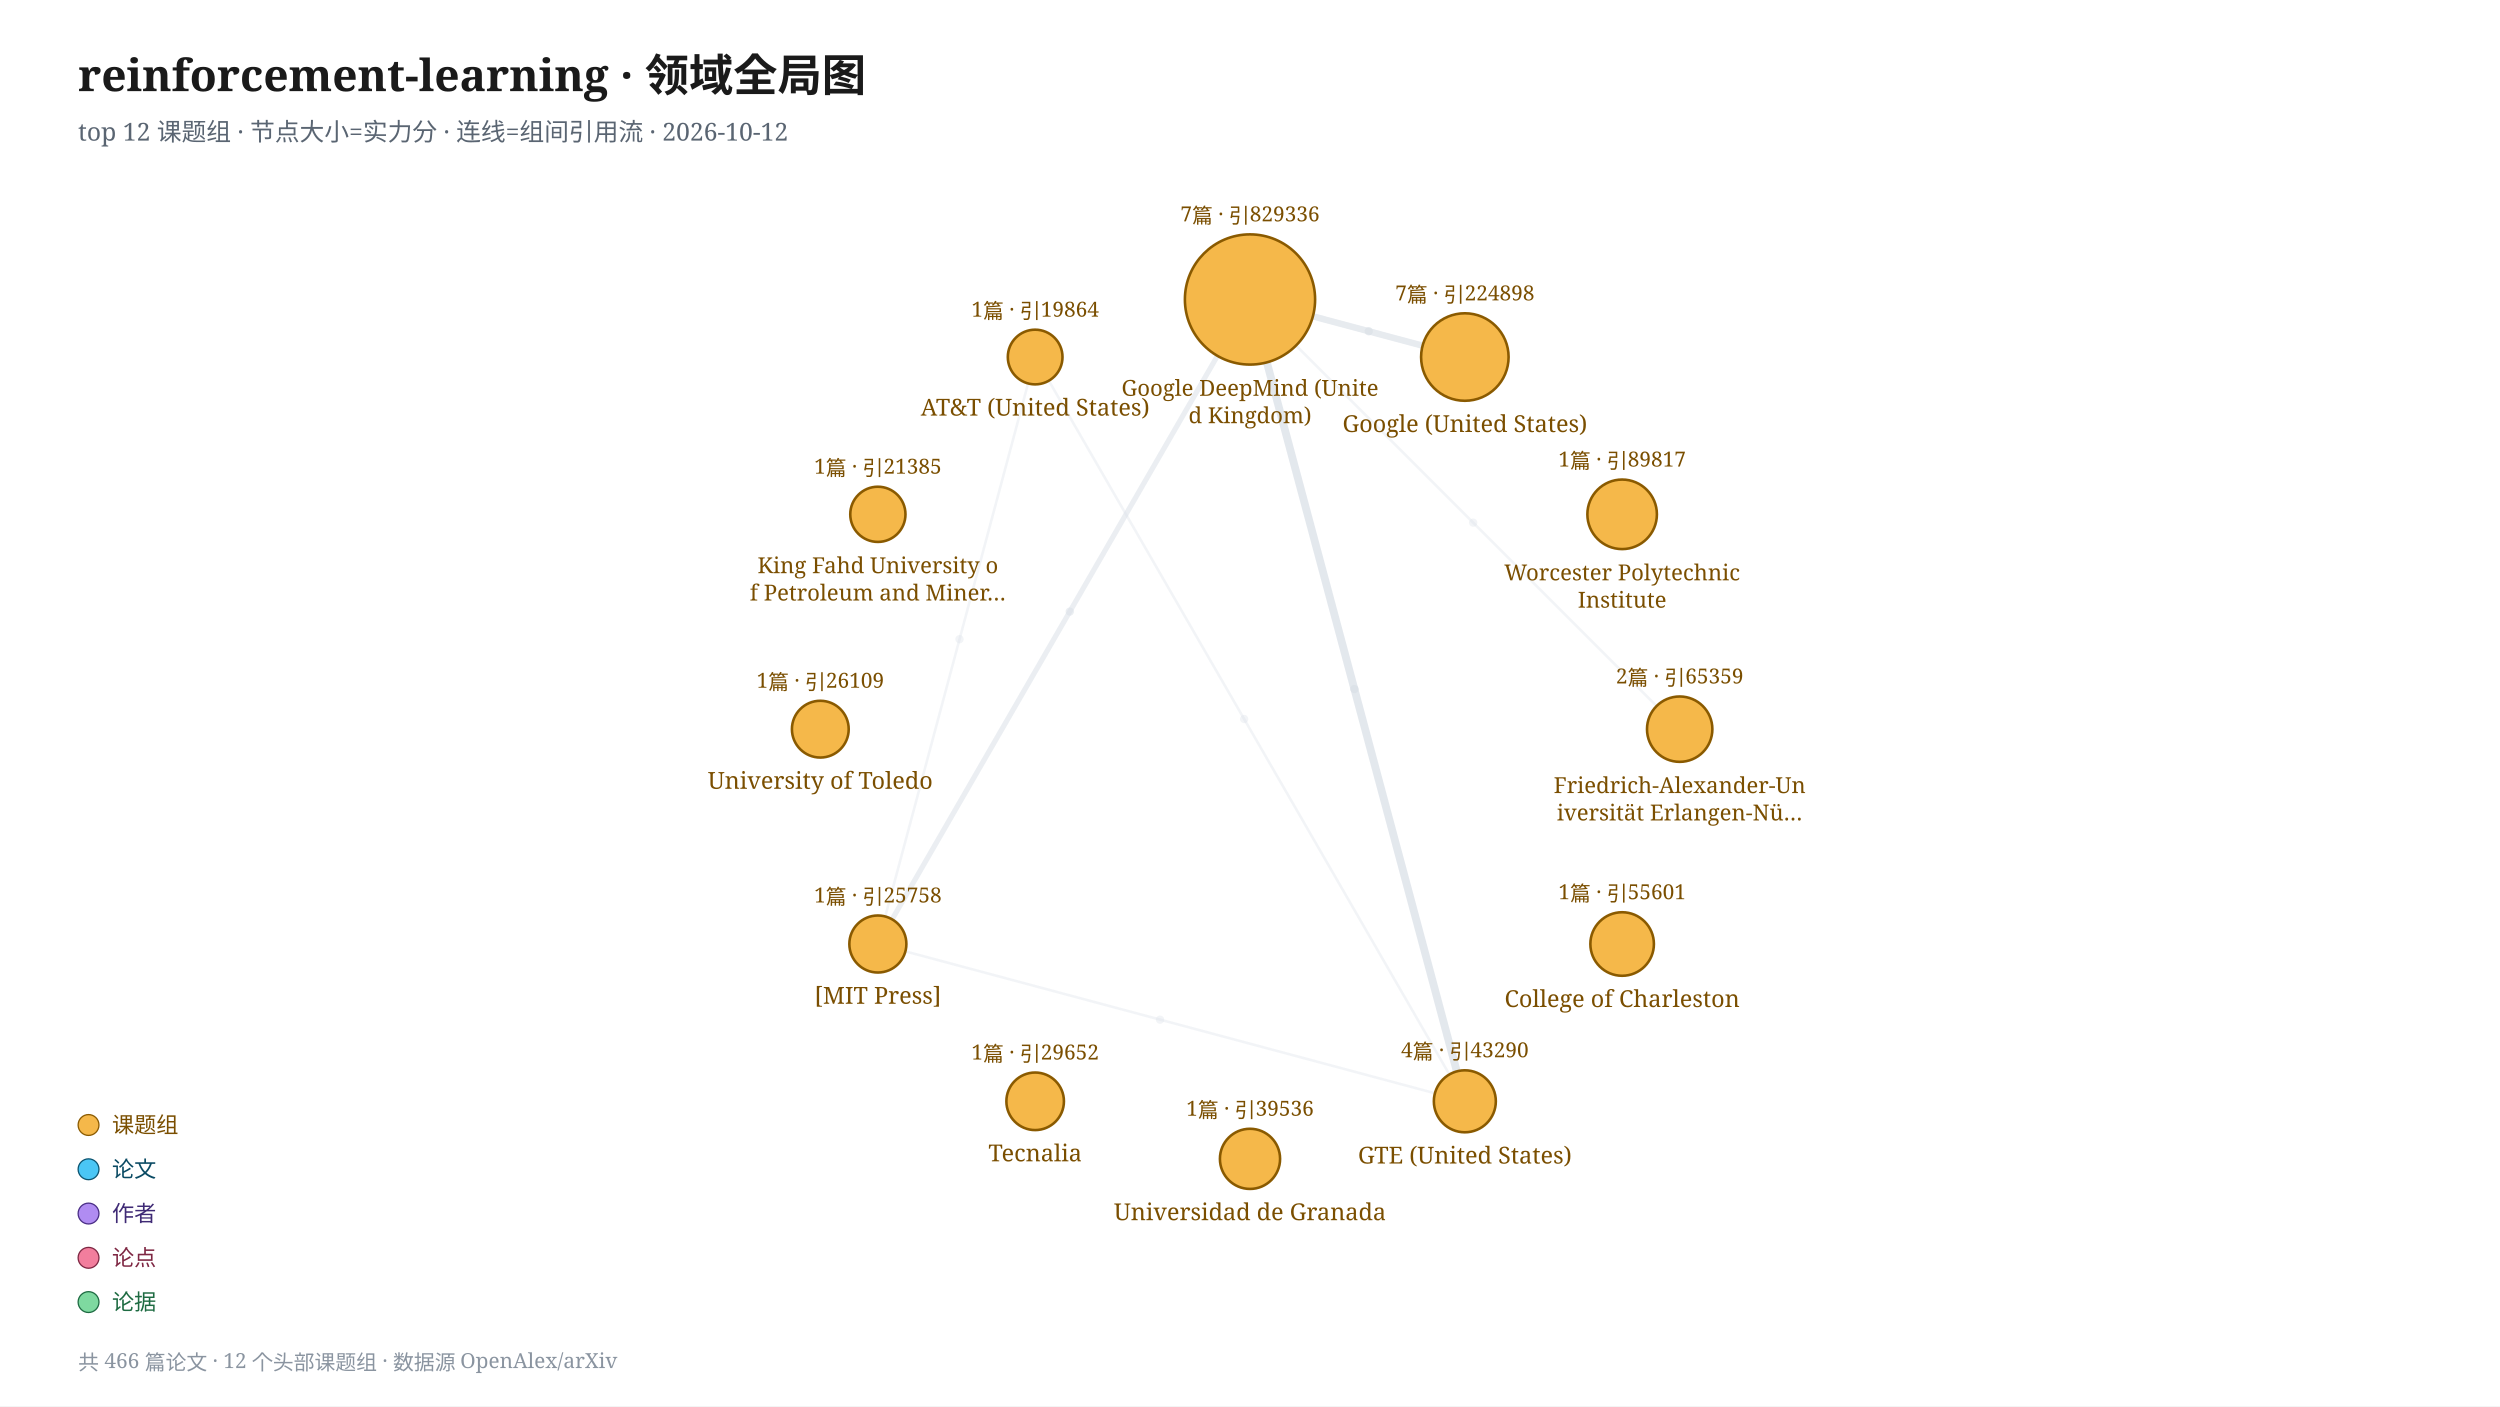
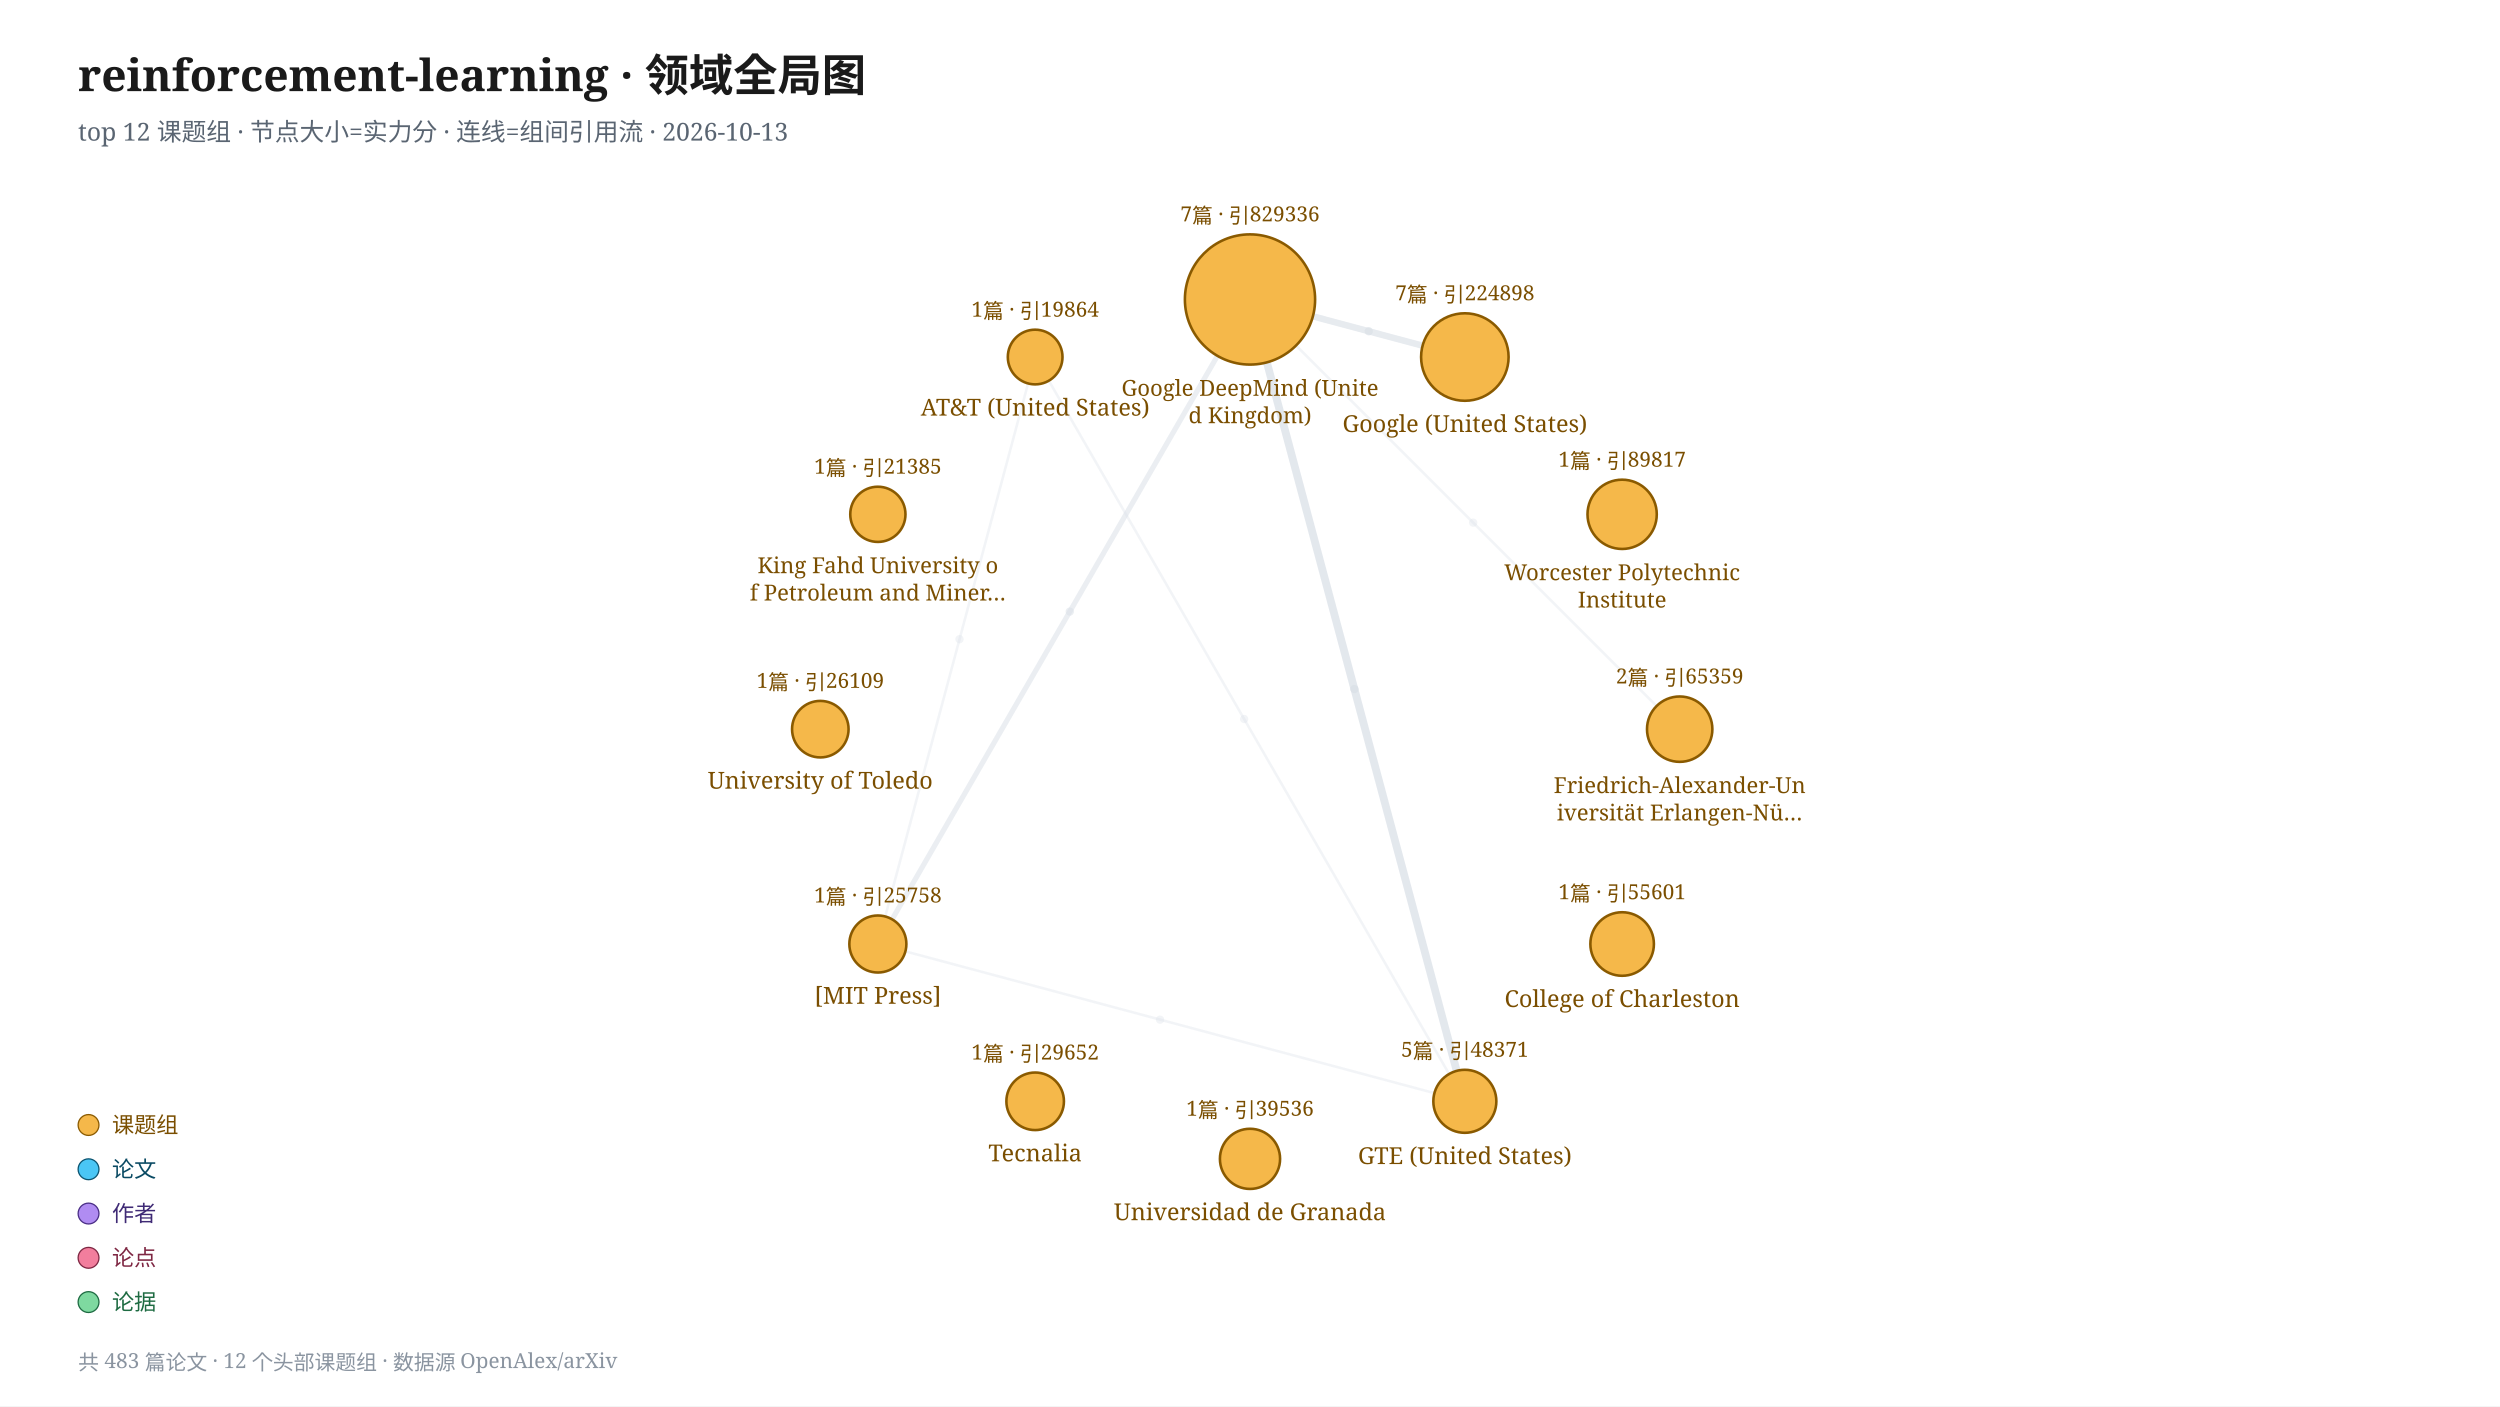
<svg xmlns="http://www.w3.org/2000/svg" width="1920" height="1080" viewBox="0 0 1920 1080">
  <defs>
    <filter id="glow">
      <feGaussianBlur stdDeviation="9" result="b" />
      <feMerge>
        <feMergeNode in="b" />
        <feMergeNode in="SourceGraphic" />
      </feMerge>
    </filter>
    <filter id="soft">
      <feGaussianBlur stdDeviation="4" result="b" />
      <feMerge>
        <feMergeNode in="b" />
        <feMergeNode in="SourceGraphic" />
      </feMerge>
    </filter>
  </defs>
  <rect width="1920" height="1080" fill="#FFFFFF" />
  <text x="60" y="70" fill="#1A1A1A" font-family="Georgia, 'Songti SC', serif" font-size="34" font-weight="bold">reinforcement-learning · 领域全局图</text>
-   <text x="60" y="108" fill="#5A6572" font-family="Georgia, serif" font-size="19">top 12 课题组 · 节点大小=实力分 · 连线=组间引用流 · 2026-10-12</text>
+   <text x="60" y="108" fill="#5A6572" font-family="Georgia, serif" font-size="19">top 12 课题组 · 节点大小=实力分 · 连线=组间引用流 · 2026-10-13</text>
  <line x1="960.0" y1="230.0" x2="674.2" y2="725.0" stroke="#DAE0E7" stroke-width="4.0" opacity="0.55" />
  <circle cx="821.6" cy="469.7" r="3.2" fill="#DAE0E7" opacity="0.55" />
  <line x1="960.0" y1="230.0" x2="1125.0" y2="845.8" stroke="#DAE0E7" stroke-width="6.0" opacity="0.75" />
  <circle cx="1040.2" cy="529.2" r="3.2" fill="#DAE0E7" opacity="0.75" />
  <line x1="674.2" y1="725.0" x2="1125.0" y2="845.8" stroke="#DAE0E7" stroke-width="2.0" opacity="0.35" />
  <circle cx="890.9" cy="783.1" r="3.2" fill="#DAE0E7" opacity="0.35" />
  <line x1="1290.0" y1="560.0" x2="960.0" y2="230.0" stroke="#DAE0E7" stroke-width="2.0" opacity="0.35" />
  <circle cx="1131.4" cy="401.4" r="3.2" fill="#DAE0E7" opacity="0.35" />
  <line x1="1125.0" y1="274.2" x2="960.0" y2="230.0" stroke="#DAE0E7" stroke-width="5.0" opacity="0.65" />
  <circle cx="1051.2" cy="254.4" r="3.2" fill="#DAE0E7" opacity="0.65" />
  <line x1="795.0" y1="274.2" x2="1125.0" y2="845.8" stroke="#DAE0E7" stroke-width="2.0" opacity="0.35" />
  <circle cx="955.5" cy="552.2" r="3.2" fill="#DAE0E7" opacity="0.35" />
  <line x1="795.0" y1="274.2" x2="674.2" y2="725.0" stroke="#DAE0E7" stroke-width="2.0" opacity="0.35" />
  <circle cx="736.9" cy="490.9" r="3.2" fill="#DAE0E7" opacity="0.35" />
  <circle cx="960.0" cy="230.0" r="50.0" fill="#F5B84A" stroke="#8A5A00" stroke-width="2" opacity="1.0" />
  <text x="960.0" y="304.0" text-anchor="middle" fill="#7A4E00" font-family="Georgia, serif" font-size="17" opacity="1.0">Google DeepMind (Unite</text>
  <text x="960.0" y="325.0" text-anchor="middle" fill="#7A4E00" font-family="Georgia, serif" font-size="17" opacity="1.0">d Kingdom)</text>
  <text x="960.0" y="170.0" text-anchor="middle" fill="#7A4E00" font-family="Georgia, serif" font-size="16" opacity="1.0">7篇 · 引829336</text>
  <circle cx="1125.0" cy="274.2" r="33.6" fill="#F5B84A" stroke="#8A5A00" stroke-width="2" opacity="1.0" />
  <text x="1125.0" y="331.8" text-anchor="middle" fill="#7A4E00" font-family="Georgia, serif" font-size="18" opacity="1.0">Google (United States)</text>
-   <text x="1125.0" y="230.7" text-anchor="middle" fill="#7A4E00" font-family="Georgia, serif" font-size="16" opacity="1.0">7篇 · 引224898</text>
-   <circle cx="1245.8" cy="395.0" r="26.7" fill="#F5B84A" stroke="#8A5A00" stroke-width="2" opacity="1.0" />
-   <text x="1245.8" y="445.7" text-anchor="middle" fill="#7A4E00" font-family="Georgia, serif" font-size="17" opacity="1.0">Worcester Polytechnic </text>
-   <text x="1245.8" y="466.7" text-anchor="middle" fill="#7A4E00" font-family="Georgia, serif" font-size="17" opacity="1.0">Institute</text>
-   <text x="1245.8" y="358.3" text-anchor="middle" fill="#7A4E00" font-family="Georgia, serif" font-size="16" opacity="1.0">1篇 · 引89817</text>
+   <text x="1125.0" y="230.6" text-anchor="middle" fill="#7A4E00" font-family="Georgia, serif" font-size="16" opacity="1.0">7篇 · 引224898</text>
+   <circle cx="1245.8" cy="395.0" r="26.6" fill="#F5B84A" stroke="#8A5A00" stroke-width="2" opacity="1.0" />
+   <text x="1245.8" y="445.6" text-anchor="middle" fill="#7A4E00" font-family="Georgia, serif" font-size="17" opacity="1.0">Worcester Polytechnic </text>
+   <text x="1245.8" y="466.6" text-anchor="middle" fill="#7A4E00" font-family="Georgia, serif" font-size="17" opacity="1.0">Institute</text>
+   <text x="1245.8" y="358.4" text-anchor="middle" fill="#7A4E00" font-family="Georgia, serif" font-size="16" opacity="1.0">1篇 · 引89817</text>
  <circle cx="1290.0" cy="560.0" r="25.1" fill="#F5B84A" stroke="#8A5A00" stroke-width="2" opacity="1.0" />
  <text x="1290.0" y="609.1" text-anchor="middle" fill="#7A4E00" font-family="Georgia, serif" font-size="17" opacity="1.0">Friedrich-Alexander-Un</text>
  <text x="1290.0" y="630.1" text-anchor="middle" fill="#7A4E00" font-family="Georgia, serif" font-size="17" opacity="1.0">iversität Erlangen-Nü…</text>
  <text x="1290.0" y="524.9" text-anchor="middle" fill="#7A4E00" font-family="Georgia, serif" font-size="16" opacity="1.0">2篇 · 引65359</text>
  <circle cx="1245.8" cy="725.0" r="24.4" fill="#F5B84A" stroke="#8A5A00" stroke-width="2" opacity="1.0" />
  <text x="1245.8" y="773.4" text-anchor="middle" fill="#7A4E00" font-family="Georgia, serif" font-size="18" opacity="1.0">College of Charleston</text>
  <text x="1245.8" y="690.6" text-anchor="middle" fill="#7A4E00" font-family="Georgia, serif" font-size="16" opacity="1.0">1篇 · 引55601</text>
-   <circle cx="1125.0" cy="845.8" r="23.8" fill="#F5B84A" stroke="#8A5A00" stroke-width="2" opacity="1.0" />
-   <text x="1125.0" y="893.6" text-anchor="middle" fill="#7A4E00" font-family="Georgia, serif" font-size="18" opacity="1.0">GTE (United States)</text>
-   <text x="1125.0" y="812.0" text-anchor="middle" fill="#7A4E00" font-family="Georgia, serif" font-size="16" opacity="1.0">4篇 · 引43290</text>
+   <circle cx="1125.0" cy="845.8" r="24.2" fill="#F5B84A" stroke="#8A5A00" stroke-width="2" opacity="1.0" />
+   <text x="1125.0" y="894.0" text-anchor="middle" fill="#7A4E00" font-family="Georgia, serif" font-size="18" opacity="1.0">GTE (United States)</text>
+   <text x="1125.0" y="811.6" text-anchor="middle" fill="#7A4E00" font-family="Georgia, serif" font-size="16" opacity="1.0">5篇 · 引48371</text>
  <circle cx="960.0" cy="890.0" r="23.1" fill="#F5B84A" stroke="#8A5A00" stroke-width="2" opacity="1.0" />
  <text x="960.0" y="937.1" text-anchor="middle" fill="#7A4E00" font-family="Georgia, serif" font-size="18" opacity="1.0">Universidad de Granada</text>
  <text x="960.0" y="856.9" text-anchor="middle" fill="#7A4E00" font-family="Georgia, serif" font-size="16" opacity="1.0">1篇 · 引39536</text>
  <circle cx="795.0" cy="845.8" r="22.1" fill="#F5B84A" stroke="#8A5A00" stroke-width="2" opacity="1.0" />
  <text x="795.0" y="891.9" text-anchor="middle" fill="#7A4E00" font-family="Georgia, serif" font-size="18" opacity="1.0">Tecnalia</text>
  <text x="795.0" y="813.7" text-anchor="middle" fill="#7A4E00" font-family="Georgia, serif" font-size="16" opacity="1.0">1篇 · 引29652</text>
  <circle cx="674.2" cy="725.0" r="21.9" fill="#F5B84A" stroke="#8A5A00" stroke-width="2" opacity="1.0" />
  <text x="674.2" y="770.9" text-anchor="middle" fill="#7A4E00" font-family="Georgia, serif" font-size="18" opacity="1.0">[MIT Press]</text>
  <text x="674.2" y="693.1" text-anchor="middle" fill="#7A4E00" font-family="Georgia, serif" font-size="16" opacity="1.0">1篇 · 引25758</text>
-   <circle cx="630.0" cy="560.0" r="21.8" fill="#F5B84A" stroke="#8A5A00" stroke-width="2" opacity="1.0" />
-   <text x="630.0" y="605.8" text-anchor="middle" fill="#7A4E00" font-family="Georgia, serif" font-size="18" opacity="1.0">University of Toledo</text>
-   <text x="630.0" y="528.2" text-anchor="middle" fill="#7A4E00" font-family="Georgia, serif" font-size="16" opacity="1.0">1篇 · 引26109</text>
+   <circle cx="630.0" cy="560.0" r="21.7" fill="#F5B84A" stroke="#8A5A00" stroke-width="2" opacity="1.0" />
+   <text x="630.0" y="605.7" text-anchor="middle" fill="#7A4E00" font-family="Georgia, serif" font-size="18" opacity="1.0">University of Toledo</text>
+   <text x="630.0" y="528.3" text-anchor="middle" fill="#7A4E00" font-family="Georgia, serif" font-size="16" opacity="1.0">1篇 · 引26109</text>
  <circle cx="674.2" cy="395.0" r="21.2" fill="#F5B84A" stroke="#8A5A00" stroke-width="2" opacity="1.0" />
  <text x="674.2" y="440.2" text-anchor="middle" fill="#7A4E00" font-family="Georgia, serif" font-size="17" opacity="1.0">King Fahd University o</text>
  <text x="674.2" y="461.2" text-anchor="middle" fill="#7A4E00" font-family="Georgia, serif" font-size="17" opacity="1.0">f Petroleum and Miner…</text>
  <text x="674.2" y="363.8" text-anchor="middle" fill="#7A4E00" font-family="Georgia, serif" font-size="16" opacity="1.0">1篇 · 引21385</text>
  <circle cx="795.0" cy="274.2" r="21.0" fill="#F5B84A" stroke="#8A5A00" stroke-width="2" opacity="1.0" />
  <text x="795.0" y="319.2" text-anchor="middle" fill="#7A4E00" font-family="Georgia, serif" font-size="18" opacity="1.0">AT&amp;T (United States)</text>
  <text x="795.0" y="243.2" text-anchor="middle" fill="#7A4E00" font-family="Georgia, serif" font-size="16" opacity="1.0">1篇 · 引19864</text>
  <circle cx="68" cy="864" r="8" fill="#F5B84A" stroke="#8A5A00" />
  <text x="86" y="870" fill="#7A4E00" font-family="Georgia, serif" font-size="17">课题组</text>
  <circle cx="68" cy="898" r="8" fill="#4AC6F5" stroke="#0B5470" />
  <text x="86" y="904" fill="#0A4A63" font-family="Georgia, serif" font-size="17">论文</text>
  <circle cx="68" cy="932" r="8" fill="#B08CF2" stroke="#4A2E86" />
  <text x="86" y="938" fill="#3F2A75" font-family="Georgia, serif" font-size="17">作者</text>
  <circle cx="68" cy="966" r="8" fill="#F27E9D" stroke="#7E2743" />
  <text x="86" y="972" fill="#7E2743" font-family="Georgia, serif" font-size="17">论点</text>
  <circle cx="68" cy="1000" r="8" fill="#7ED9A0" stroke="#1E6B42" />
  <text x="86" y="1006" fill="#1E6B42" font-family="Georgia, serif" font-size="17">论据</text>
-   <text x="60" y="1052" fill="#8A94A0" font-family="Georgia, serif" font-size="16">共 466 篇论文 · 12 个头部课题组 · 数据源 OpenAlex/arXiv</text>
+   <text x="60" y="1052" fill="#8A94A0" font-family="Georgia, serif" font-size="16">共 483 篇论文 · 12 个头部课题组 · 数据源 OpenAlex/arXiv</text>
</svg>
